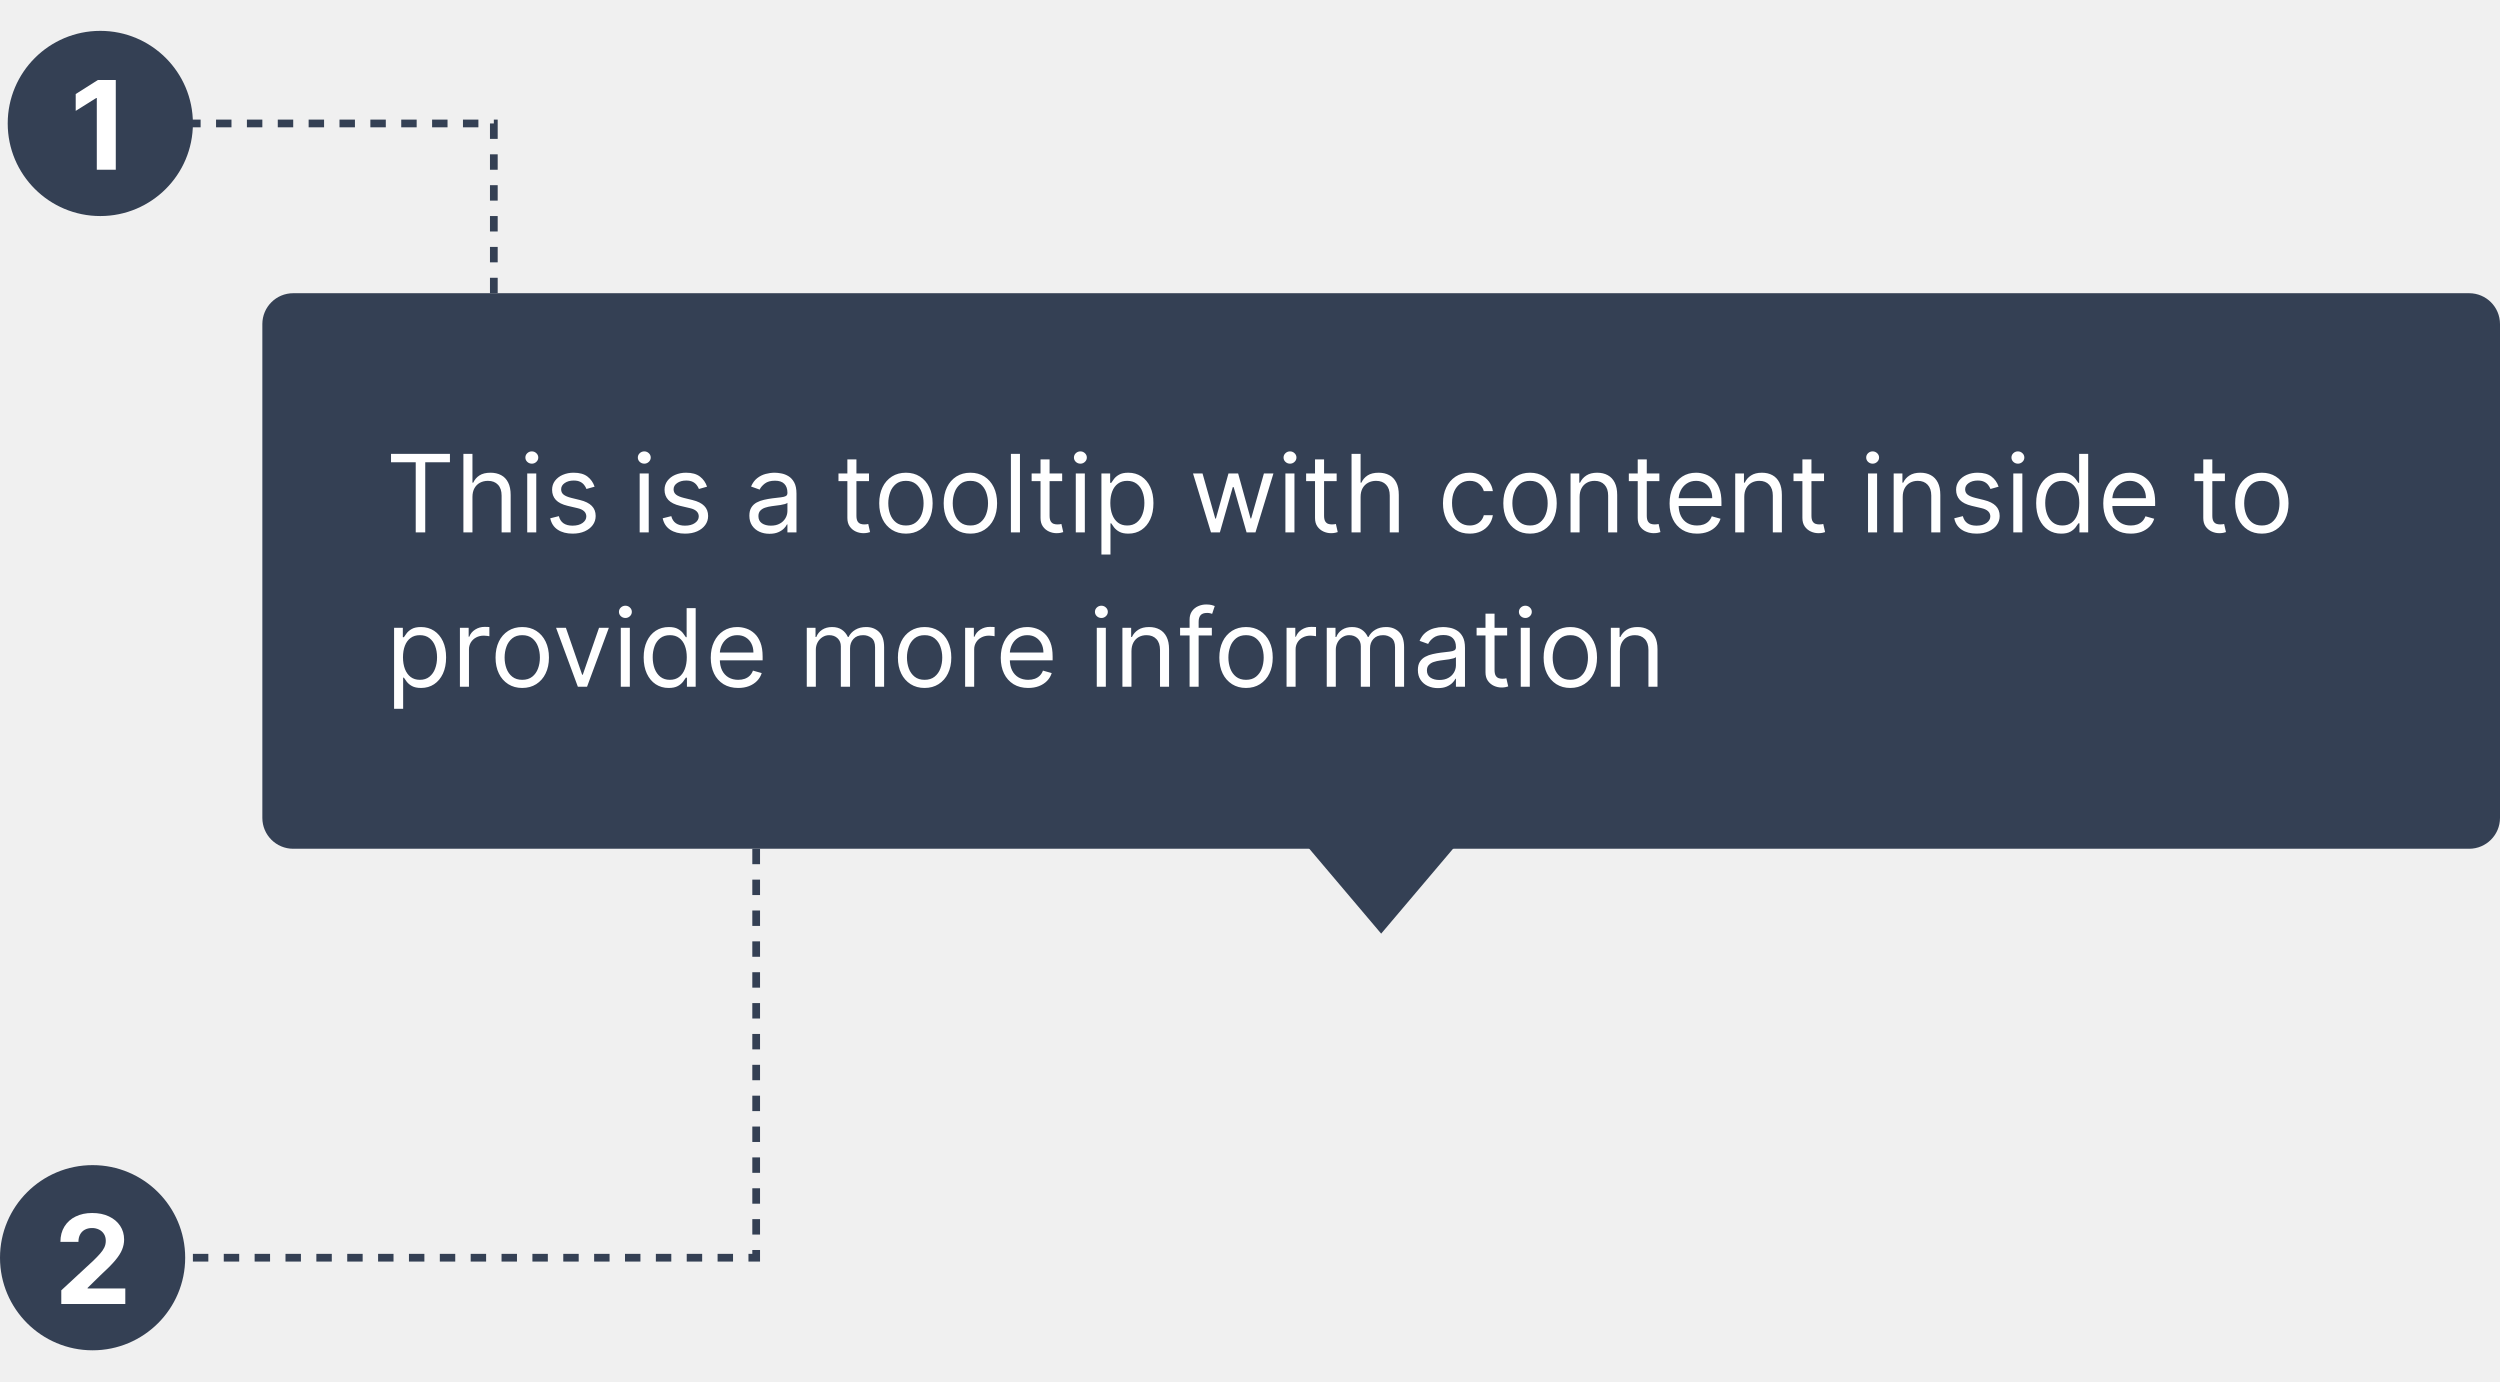
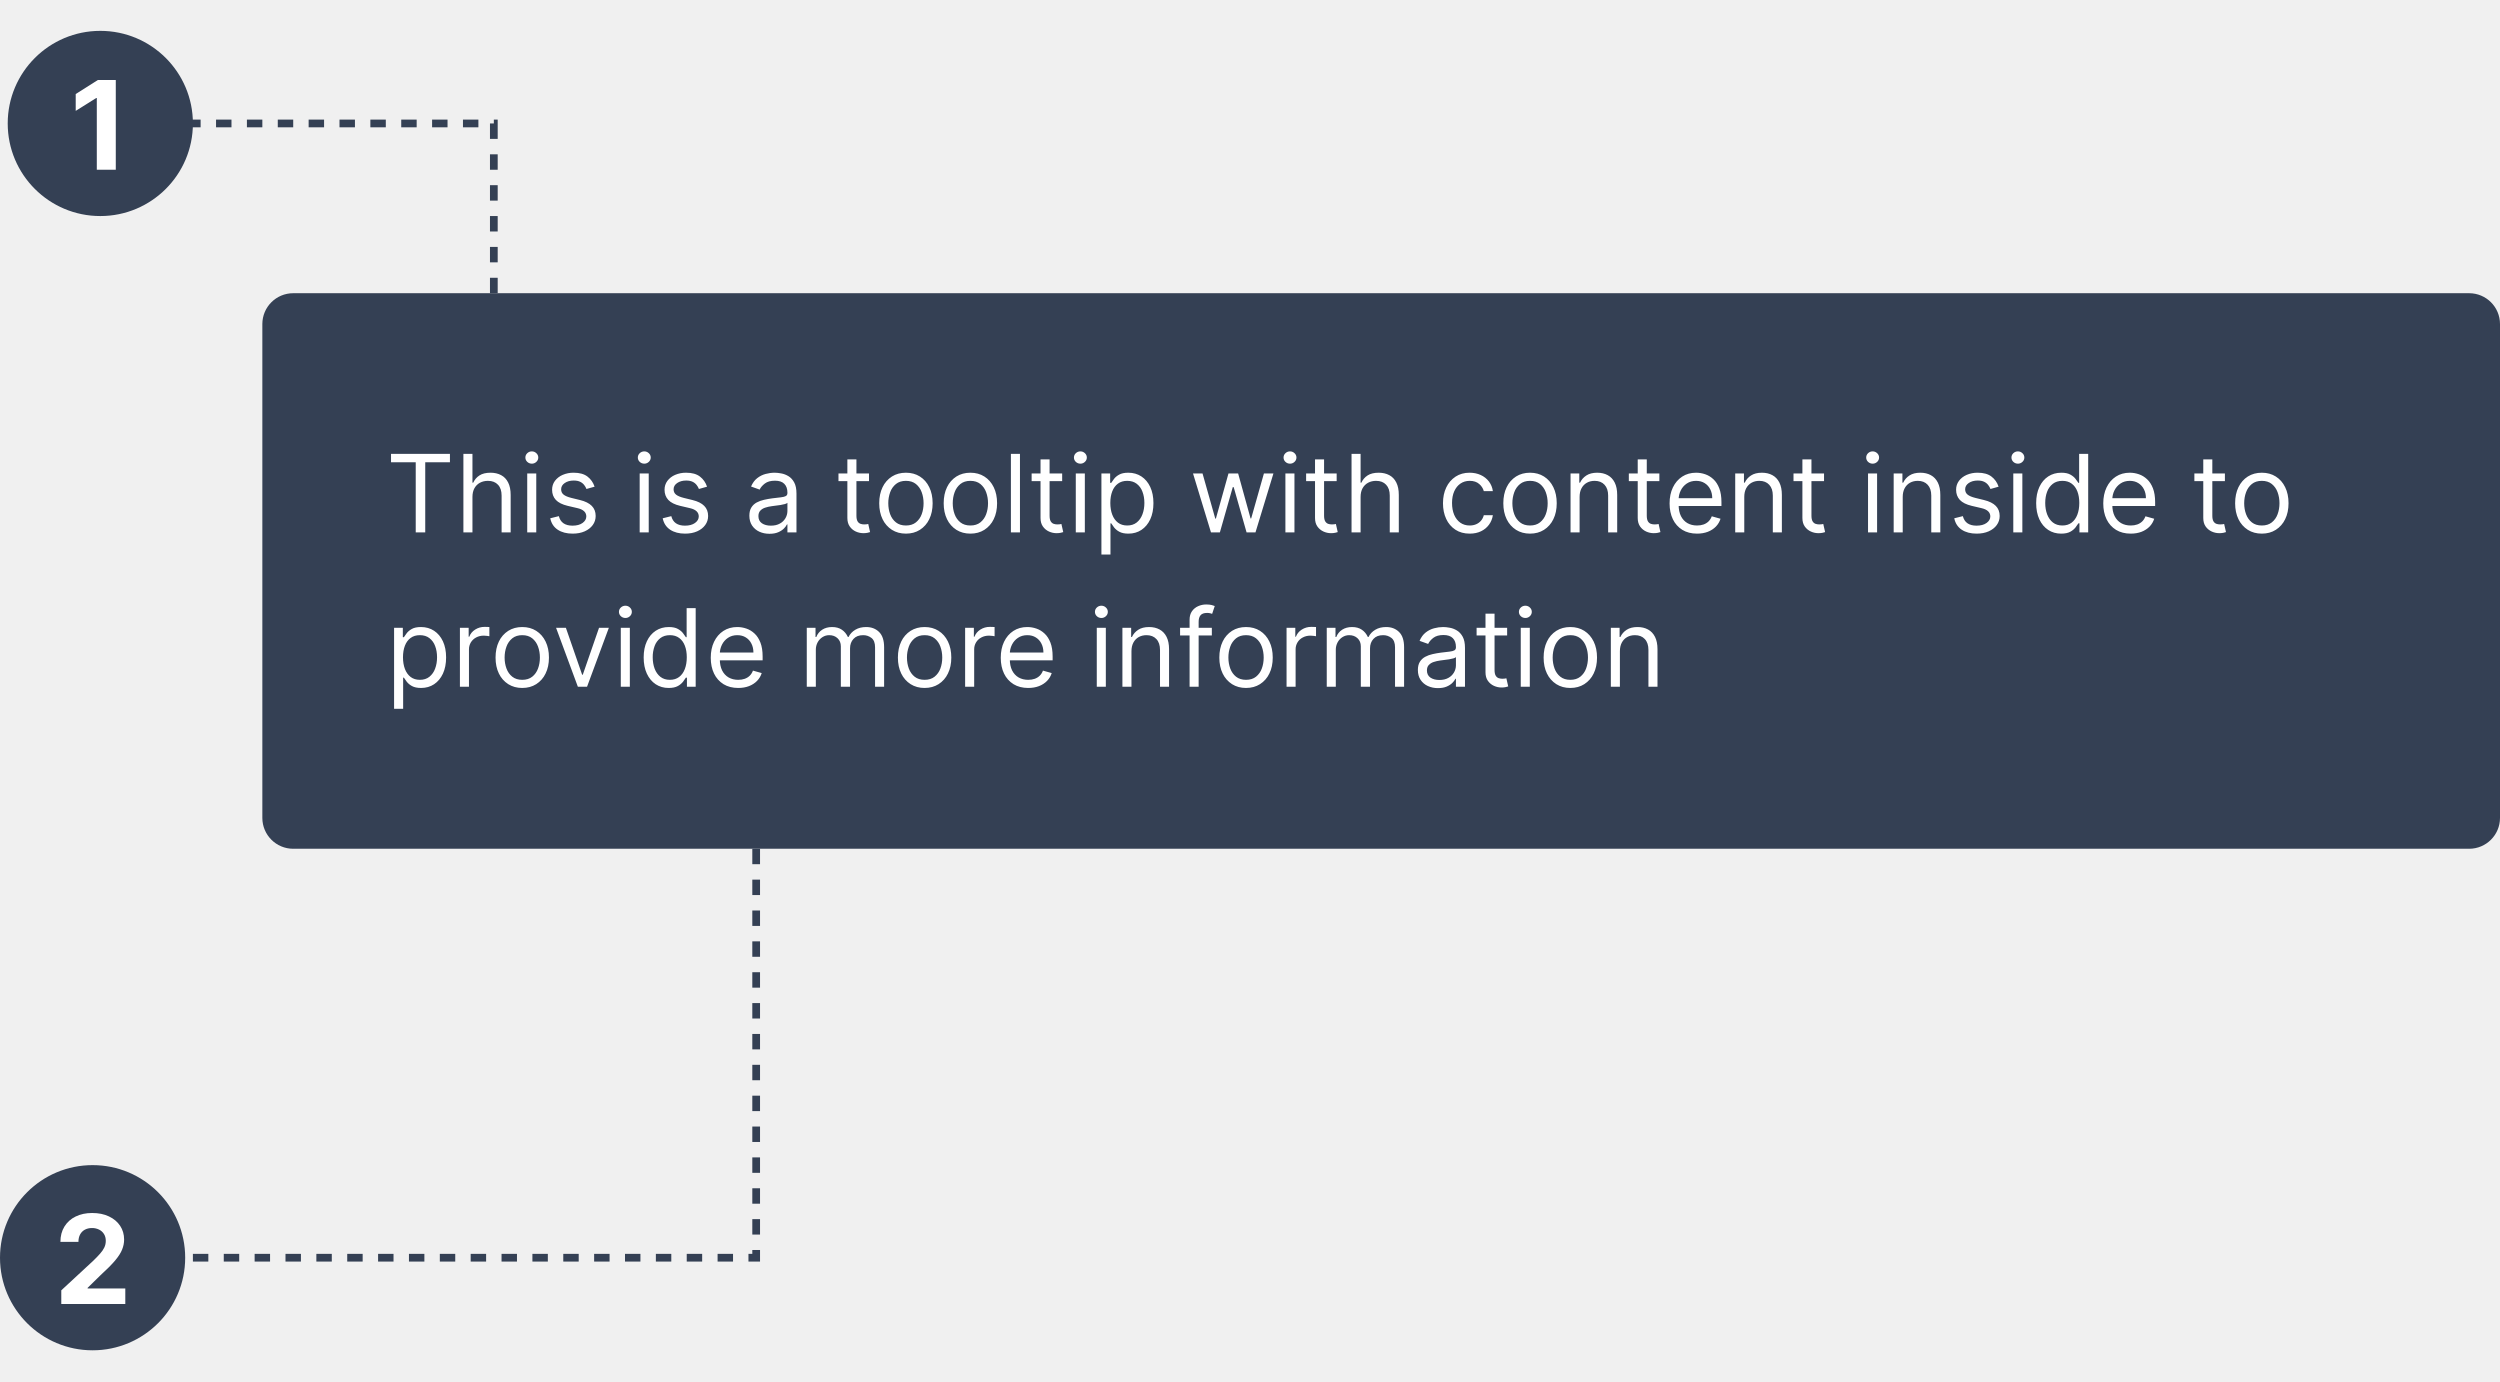
<svg xmlns="http://www.w3.org/2000/svg" width="324" height="179" viewBox="0 0 324 179" fill="none">
  <circle cx="13" cy="16" r="12" fill="#344054" />
  <path d="M15.006 10.364V22h-2.46v-9.301h-.069l-2.665 1.67v-2.181l2.881-1.824h2.313Z" fill="#fff" />
  <circle cx="12" cy="163" r="12" fill="#344054" />
  <path d="M7.943 169v-1.773l4.142-3.835c.352-.341.648-.648.887-.92.242-.273.426-.54.55-.802.126-.265.188-.551.188-.858 0-.34-.077-.634-.233-.88a1.533 1.533 0 0 0-.636-.574 2 2 0 0 0-.915-.205c-.356 0-.667.072-.932.216a1.49 1.49 0 0 0-.613.62c-.144.269-.216.589-.216.96H7.83c0-.762.172-1.422.517-1.983a3.451 3.451 0 0 1 1.448-1.301c.622-.307 1.338-.46 2.148-.46.834 0 1.559.147 2.176.443.622.291 1.104.697 1.45 1.216.344.519.516 1.113.516 1.784 0 .439-.087.873-.261 1.301-.17.428-.476.903-.915 1.426-.44.519-1.059 1.142-1.858 1.869l-1.699 1.665v.08h4.887V169H7.943Z" fill="#fff" />
  <path d="M20 16h44v22M25 163h73V86" stroke="#344054" stroke-dasharray="2 2" />
  <rect x="34" y="38" width="290" height="72" rx="4" fill="#344054" />
  <path d="M50.676 59.912v-1.094h7.636v1.094h-3.201V69h-1.233v-9.088h-3.202Zm10.554 4.494V69h-1.174V58.818h1.174v3.739h.099c.179-.395.447-.708.805-.94.362-.235.842-.353 1.442-.353.52 0 .976.105 1.367.313.392.206.695.522.91.95.219.424.328.965.328 1.62V69h-1.173v-4.773c0-.606-.157-1.075-.472-1.407-.312-.334-.744-.502-1.298-.502-.384 0-.73.081-1.034.244-.302.162-.54.4-.716.71-.172.312-.258.69-.258 1.134ZM68.328 69v-7.636H69.5V69h-1.173Zm.596-8.91a.834.834 0 0 1-.591-.233.75.75 0 0 1-.244-.562.75.75 0 0 1 .244-.561.834.834 0 0 1 .591-.234c.23 0 .425.078.587.234a.744.744 0 0 1 .249.561.744.744 0 0 1-.249.562.817.817 0 0 1-.587.234Zm8.135 2.984-1.054.298a1.953 1.953 0 0 0-.293-.512 1.423 1.423 0 0 0-.517-.417c-.219-.11-.499-.165-.84-.165-.468 0-.857.108-1.169.324-.308.212-.462.482-.462.81 0 .292.106.522.318.691.212.169.544.31.994.423l1.134.278c.683.166 1.191.42 1.526.76.335.339.502.775.502 1.308 0 .438-.126.829-.377 1.174-.25.344-.597.616-1.044.815-.448.199-.968.298-1.562.298-.779 0-1.423-.169-1.934-.507-.51-.338-.833-.832-.969-1.481l1.114-.279c.106.411.306.72.601.925.299.205.688.308 1.168.308.547 0 .982-.116 1.303-.348.325-.235.487-.517.487-.845a.888.888 0 0 0-.278-.666c-.186-.183-.47-.319-.855-.408l-1.273-.298c-.7-.166-1.213-.423-1.541-.77-.325-.352-.487-.791-.487-1.318 0-.431.12-.812.362-1.144a2.47 2.47 0 0 1 1-.78 3.51 3.51 0 0 1 1.442-.284c.755 0 1.349.166 1.78.497.434.332.742.77.924 1.313ZM82.902 69v-7.636h1.173V69h-1.173Zm.597-8.91a.834.834 0 0 1-.592-.233.75.75 0 0 1-.244-.562.75.75 0 0 1 .244-.561.834.834 0 0 1 .592-.234c.228 0 .424.078.586.234a.744.744 0 0 1 .249.561.744.744 0 0 1-.249.562.817.817 0 0 1-.586.234Zm8.134 2.984-1.054.298a1.957 1.957 0 0 0-.293-.512 1.423 1.423 0 0 0-.517-.417c-.219-.11-.499-.165-.84-.165-.468 0-.857.108-1.169.324-.308.212-.462.482-.462.81 0 .292.106.522.318.691.212.169.544.31.995.423l1.133.278c.683.166 1.192.42 1.526.76.335.339.502.775.502 1.308 0 .438-.125.829-.377 1.174-.249.344-.597.616-1.044.815-.448.199-.968.298-1.561.298-.78 0-1.424-.169-1.934-.507-.51-.338-.834-.832-.97-1.481L87 66.892c.106.411.306.72.601.925.299.205.688.308 1.169.308.547 0 .98-.116 1.302-.348.325-.235.487-.517.487-.845a.888.888 0 0 0-.278-.666c-.186-.183-.47-.319-.855-.408l-1.273-.298c-.7-.166-1.213-.423-1.541-.77-.325-.352-.487-.791-.487-1.318 0-.431.12-.812.363-1.144a2.47 2.47 0 0 1 .999-.78 3.51 3.51 0 0 1 1.442-.284c.755 0 1.349.166 1.78.497.434.332.742.77.924 1.313Zm8.09 6.105c-.483 0-.923-.091-1.317-.273a2.26 2.26 0 0 1-.94-.8c-.232-.352-.348-.776-.348-1.274 0-.437.086-.792.259-1.063.172-.276.403-.491.69-.647a3.64 3.64 0 0 1 .955-.348c.352-.08.705-.142 1.059-.189.464-.06.841-.104 1.129-.134.292-.033.504-.088.636-.164.136-.076.204-.209.204-.398v-.04c0-.49-.134-.871-.403-1.143-.265-.272-.667-.408-1.208-.408-.56 0-.999.123-1.317.368-.318.245-.542.507-.671.786l-1.114-.398c.199-.464.464-.825.795-1.084.335-.262.7-.444 1.094-.547a4.54 4.54 0 0 1 1.174-.159c.245 0 .526.03.845.09.321.056.631.174.929.353.302.179.552.449.751.81.199.361.298.845.298 1.452V69h-1.173v-1.034h-.06a2.064 2.064 0 0 1-.397.532c-.186.189-.433.35-.741.482-.308.133-.685.199-1.129.199Zm.18-1.054c.463 0 .854-.091 1.173-.273a1.86 1.86 0 0 0 .974-1.616v-1.074c-.05.06-.159.114-.328.164a5.554 5.554 0 0 1-.577.124 26.387 26.387 0 0 1-1.123.15 4.56 4.56 0 0 0-.856.193 1.474 1.474 0 0 0-.636.393c-.159.172-.239.408-.239.706 0 .408.151.716.453.925.305.205.691.308 1.158.308Zm12.72-6.761v.994h-3.957v-.994h3.957Zm-2.804-1.83h1.174v7.279c0 .33.048.58.144.745a.744.744 0 0 0 .378.328c.156.053.32.08.492.08.129 0 .235-.007.318-.02l.199-.04.239 1.054c-.08.03-.191.06-.333.09-.143.033-.324.05-.542.05a2.37 2.37 0 0 1-.975-.214 1.93 1.93 0 0 1-.785-.652c-.206-.291-.309-.66-.309-1.103v-7.597Zm7.59 9.625c-.69 0-1.295-.164-1.815-.492a3.346 3.346 0 0 1-1.213-1.377c-.288-.59-.433-1.28-.433-2.068 0-.796.145-1.49.433-2.083a3.34 3.34 0 0 1 1.213-1.383c.52-.328 1.125-.492 1.815-.492.689 0 1.292.164 1.809.492.521.328.925.79 1.213 1.383.292.593.438 1.287.438 2.083 0 .788-.146 1.478-.438 2.068a3.291 3.291 0 0 1-1.213 1.377c-.517.328-1.12.492-1.809.492Zm0-1.054c.523 0 .954-.134 1.292-.403a2.38 2.38 0 0 0 .751-1.058c.162-.438.243-.912.243-1.422 0-.51-.081-.986-.243-1.427a2.41 2.41 0 0 0-.751-1.07c-.338-.27-.769-.407-1.292-.407-.524 0-.955.136-1.293.408a2.41 2.41 0 0 0-.751 1.069 4.1 4.1 0 0 0-.243 1.427c0 .51.081.984.243 1.422.163.437.413.79.751 1.058.338.269.769.403 1.293.403Zm8.353 1.054c-.689 0-1.294-.164-1.815-.492a3.346 3.346 0 0 1-1.213-1.377c-.288-.59-.432-1.28-.432-2.068 0-.796.144-1.49.432-2.083a3.34 3.34 0 0 1 1.213-1.383c.521-.328 1.126-.492 1.815-.492.689 0 1.293.164 1.81.492.52.328.924.79 1.213 1.383.291.593.437 1.287.437 2.083 0 .788-.146 1.478-.437 2.068a3.305 3.305 0 0 1-1.213 1.377c-.517.328-1.121.492-1.81.492Zm0-1.054c.524 0 .955-.134 1.293-.403a2.37 2.37 0 0 0 .75-1.058c.163-.438.244-.912.244-1.422 0-.51-.081-.986-.244-1.427a2.4 2.4 0 0 0-.75-1.07c-.338-.27-.769-.407-1.293-.407-.524 0-.954.136-1.293.408a2.4 2.4 0 0 0-.75 1.069c-.163.44-.244.916-.244 1.427 0 .51.081.984.244 1.422.162.437.412.79.75 1.058.339.269.769.403 1.293.403Zm6.425-9.287V69h-1.174V58.818h1.174Zm5.47 2.546v.994h-3.958v-.994h3.958Zm-2.804-1.83h1.173v7.279c0 .33.048.58.144.745.1.163.225.272.378.328.156.053.32.08.492.08.129 0 .235-.007.318-.02l.199-.04.239 1.054c-.08.03-.191.06-.333.09-.143.033-.323.05-.542.05-.332 0-.656-.072-.975-.214a1.942 1.942 0 0 1-.785-.652c-.206-.291-.308-.66-.308-1.103v-7.597ZM139.422 69v-7.636h1.173V69h-1.173Zm.596-8.91a.835.835 0 0 1-.592-.233.751.751 0 0 1-.243-.562.75.75 0 0 1 .243-.561.835.835 0 0 1 .592-.234c.229 0 .424.078.587.234a.746.746 0 0 1 .248.561.745.745 0 0 1-.248.562.818.818 0 0 1-.587.234Zm2.726 11.774v-10.5h1.133v1.213h.14c.086-.133.205-.302.357-.507.156-.21.378-.395.667-.557.291-.166.686-.249 1.183-.249.643 0 1.21.161 1.7.482.491.322.874.778 1.149 1.368.275.59.412 1.286.412 2.088 0 .808-.137 1.51-.412 2.103-.275.59-.657 1.047-1.144 1.372-.487.321-1.049.482-1.685.482-.491 0-.884-.081-1.178-.244a2.198 2.198 0 0 1-.682-.561 7.432 7.432 0 0 1-.367-.527h-.1v4.037h-1.173Zm1.153-6.682c0 .576.085 1.085.254 1.526.169.438.416.78.741 1.03.324.245.722.367 1.193.367.49 0 .9-.13 1.228-.388.331-.261.58-.613.745-1.054.169-.444.254-.938.254-1.481 0-.537-.083-1.021-.249-1.452a2.242 2.242 0 0 0-.74-1.029c-.329-.255-.741-.383-1.238-.383-.478 0-.879.121-1.203.363-.325.239-.571.574-.736 1.004-.166.428-.249.927-.249 1.497ZM156.943 69l-2.327-7.636h1.233l1.65 5.846h.08l1.631-5.846h1.253l1.61 5.826h.08l1.65-5.826h1.233L162.71 69h-1.154l-1.67-5.867h-.119L158.096 69h-1.153Zm9.645 0v-7.636h1.173V69h-1.173Zm.596-8.91a.831.831 0 0 1-.591-.233.749.749 0 0 1-.244-.562c0-.218.081-.406.244-.561a.831.831 0 0 1 .591-.234c.229 0 .424.078.587.234a.746.746 0 0 1 .248.561.745.745 0 0 1-.248.562.818.818 0 0 1-.587.234Zm6.047 1.274v.994h-3.958v-.994h3.958Zm-2.804-1.83h1.173v7.279c0 .33.048.58.144.745.1.163.226.272.378.328.156.053.32.08.492.08.13 0 .236-.007.319-.02l.198-.04.239 1.054c-.08.03-.191.06-.333.09-.143.033-.323.05-.542.05a2.36 2.36 0 0 1-.974-.214 1.939 1.939 0 0 1-.786-.652c-.205-.291-.308-.66-.308-1.103v-7.597Zm5.906 4.872V69h-1.173V58.818h1.173v3.739h.1c.179-.395.447-.708.805-.94.361-.235.842-.353 1.442-.353.52 0 .976.105 1.367.313.391.206.694.522.91.95.218.424.328.965.328 1.62V69h-1.173v-4.773c0-.606-.158-1.075-.473-1.407-.311-.334-.744-.502-1.297-.502-.385 0-.73.081-1.034.244-.302.162-.541.4-.716.71-.173.312-.259.69-.259 1.134Zm14.138 4.753c-.716 0-1.332-.169-1.849-.507a3.312 3.312 0 0 1-1.194-1.397c-.278-.593-.417-1.271-.417-2.033 0-.776.142-1.46.427-2.054a3.384 3.384 0 0 1 1.204-1.397c.517-.338 1.12-.507 1.809-.507.537 0 1.021.1 1.452.298a2.78 2.78 0 0 1 1.059.836 2.6 2.6 0 0 1 .512 1.253h-1.173a1.824 1.824 0 0 0-.597-.925c-.305-.272-.716-.408-1.233-.408-.457 0-.858.12-1.203.358-.341.235-.608.569-.8 1-.189.427-.284.93-.284 1.506 0 .59.093 1.103.279 1.541.188.438.454.777.795 1.02.345.241.749.362 1.213.362.305 0 .582-.053.83-.159.249-.106.459-.258.632-.457.172-.2.295-.438.368-.716h1.173a2.713 2.713 0 0 1-1.521 2.073c-.425.209-.918.313-1.482.313Zm7.82 0c-.689 0-1.294-.164-1.814-.492a3.34 3.34 0 0 1-1.213-1.377c-.289-.59-.433-1.28-.433-2.068 0-.796.144-1.49.433-2.083a3.333 3.333 0 0 1 1.213-1.383c.52-.328 1.125-.492 1.814-.492.69 0 1.293.164 1.81.492.52.328.925.79 1.213 1.383.292.593.438 1.287.438 2.083 0 .788-.146 1.478-.438 2.068a3.298 3.298 0 0 1-1.213 1.377c-.517.328-1.12.492-1.81.492Zm0-1.054c.524 0 .955-.134 1.293-.403a2.38 2.38 0 0 0 .751-1.058c.162-.438.243-.912.243-1.422 0-.51-.081-.986-.243-1.427a2.41 2.41 0 0 0-.751-1.07c-.338-.27-.769-.407-1.293-.407-.523 0-.954.136-1.292.408a2.402 2.402 0 0 0-.751 1.069 4.1 4.1 0 0 0-.244 1.427c0 .51.082.984.244 1.422.162.437.413.79.751 1.058.338.269.769.403 1.292.403Zm6.425-3.699V69h-1.173v-7.636h1.133v1.193h.1c.179-.388.45-.7.815-.935.364-.239.835-.358 1.412-.358.517 0 .969.106 1.357.318.388.21.689.527.905.955.215.424.323.961.323 1.61V69h-1.173v-4.773c0-.6-.156-1.067-.468-1.402-.311-.338-.739-.507-1.282-.507-.375 0-.71.081-1.004.244-.292.162-.523.4-.692.71-.169.312-.253.69-.253 1.134Zm10.337-3.042v.994h-3.957v-.994h3.957Zm-2.804-1.83h1.173v7.279c0 .33.048.58.145.745a.746.746 0 0 0 .377.328c.156.053.32.08.493.08.129 0 .235-.007.318-.02l.199-.04.238 1.054c-.079.03-.19.06-.333.09-.142.033-.323.05-.542.05a2.36 2.36 0 0 1-.974-.214 1.939 1.939 0 0 1-.786-.652c-.205-.291-.308-.66-.308-1.103v-7.597Zm7.689 9.625c-.736 0-1.371-.162-1.904-.487a3.263 3.263 0 0 1-1.228-1.372c-.285-.59-.428-1.276-.428-2.058 0-.783.143-1.472.428-2.069.288-.6.689-1.067 1.203-1.402.517-.338 1.12-.507 1.809-.507.398 0 .791.066 1.179.2.387.132.74.347 1.059.645.318.295.571.686.76 1.174.189.487.284 1.087.284 1.8v.496h-5.887v-1.014h4.693c0-.43-.086-.815-.258-1.153a1.948 1.948 0 0 0-.726-.8c-.312-.196-.679-.294-1.104-.294-.467 0-.871.116-1.213.348a2.286 2.286 0 0 0-.78.895 2.62 2.62 0 0 0-.274 1.183v.677c0 .576.1 1.065.299 1.466.202.398.482.701.84.91.358.205.774.308 1.248.308.308 0 .586-.043.835-.13a1.77 1.77 0 0 0 .651-.397c.182-.179.323-.4.423-.666l1.133.318c-.119.385-.32.723-.601 1.014-.282.289-.63.514-1.044.677-.415.158-.88.238-1.397.238Zm6.12-4.753V69h-1.174v-7.636h1.134v1.193h.099c.179-.388.451-.7.816-.935.364-.239.835-.358 1.412-.358.517 0 .969.106 1.357.318.388.21.689.527.905.955.215.424.323.961.323 1.61V69h-1.173v-4.773c0-.6-.156-1.067-.468-1.402-.311-.338-.739-.507-1.282-.507-.375 0-.71.081-1.005.244-.291.162-.522.4-.691.71-.169.312-.253.69-.253 1.134Zm10.337-3.042v.994h-3.957v-.994h3.957Zm-2.804-1.83h1.173v7.279c0 .33.048.58.144.745.1.163.226.272.378.328.156.053.32.08.492.08.13 0 .236-.007.319-.02l.198-.04.239 1.054c-.079.03-.19.06-.333.09-.143.033-.323.05-.542.05a2.36 2.36 0 0 1-.974-.214 1.939 1.939 0 0 1-.786-.652c-.205-.291-.308-.66-.308-1.103v-7.597ZM242.097 69v-7.636h1.174V69h-1.174Zm.597-8.91a.835.835 0 0 1-.592-.233.751.751 0 0 1-.243-.562.75.75 0 0 1 .243-.561.835.835 0 0 1 .592-.234c.229 0 .424.078.587.234a.746.746 0 0 1 .248.561.745.745 0 0 1-.248.562.818.818 0 0 1-.587.234Zm3.899 4.316V69h-1.173v-7.636h1.133v1.193h.1c.178-.388.45-.7.815-.935.364-.239.835-.358 1.412-.358.517 0 .969.106 1.357.318.388.21.689.527.905.955.215.424.323.961.323 1.61V69h-1.173v-4.773c0-.6-.156-1.067-.468-1.402-.311-.338-.739-.507-1.282-.507-.375 0-.71.081-1.005.244-.291.162-.522.4-.691.71-.169.312-.253.69-.253 1.134Zm12.425-1.332-1.054.298a1.955 1.955 0 0 0-.293-.512 1.421 1.421 0 0 0-.517-.417c-.219-.11-.499-.165-.84-.165-.468 0-.857.108-1.169.324-.308.212-.462.482-.462.81 0 .292.106.522.318.691.212.169.544.31.994.423l1.134.278c.683.166 1.191.42 1.526.76.335.339.502.775.502 1.308 0 .438-.126.829-.378 1.174-.248.344-.596.616-1.044.815-.447.199-.967.298-1.561.298-.779 0-1.423-.169-1.934-.507-.51-.338-.833-.832-.969-1.481l1.114-.279c.106.411.306.72.601.925.298.205.688.308 1.168.308.547 0 .982-.116 1.303-.348.325-.235.487-.517.487-.845a.89.89 0 0 0-.278-.666c-.186-.183-.471-.319-.855-.408l-1.273-.298c-.699-.166-1.213-.423-1.541-.77-.325-.352-.487-.791-.487-1.318 0-.431.121-.812.363-1.144.245-.331.578-.592.999-.78a3.51 3.51 0 0 1 1.442-.284c.755 0 1.349.166 1.779.497.435.332.743.77.925 1.313ZM260.923 69v-7.636h1.174V69h-1.174Zm.597-8.91a.835.835 0 0 1-.592-.233.751.751 0 0 1-.243-.562.75.75 0 0 1 .243-.561.835.835 0 0 1 .592-.234c.229 0 .424.078.587.234a.746.746 0 0 1 .248.561.745.745 0 0 1-.248.562.818.818 0 0 1-.587.234Zm5.609 9.07c-.636 0-1.198-.162-1.685-.483-.487-.325-.868-.782-1.144-1.372-.275-.594-.412-1.295-.412-2.103 0-.802.137-1.498.412-2.088.276-.59.658-1.046 1.149-1.368.49-.321 1.057-.482 1.7-.482.497 0 .89.083 1.178.249.292.162.514.348.667.557.155.205.276.374.363.507h.099v-3.759h1.173V69h-1.133v-1.173h-.139a7.881 7.881 0 0 1-.368.527 2.182 2.182 0 0 1-.681.561c-.295.163-.688.244-1.179.244Zm.159-1.055c.471 0 .869-.123 1.194-.368.324-.248.571-.591.74-1.029.169-.44.254-.95.254-1.526 0-.57-.083-1.07-.249-1.497-.165-.43-.411-.765-.736-1.004-.324-.242-.725-.363-1.203-.363-.497 0-.911.128-1.243.383a2.286 2.286 0 0 0-.74 1.03c-.163.43-.244.914-.244 1.45 0 .544.083 1.038.249 1.482.169.441.417.793.745 1.054.332.259.743.388 1.233.388Zm8.855 1.054c-.736 0-1.371-.162-1.904-.487a3.263 3.263 0 0 1-1.228-1.372c-.285-.59-.428-1.276-.428-2.058 0-.783.143-1.472.428-2.069.288-.6.689-1.067 1.203-1.402.517-.338 1.12-.507 1.809-.507.398 0 .791.066 1.179.2.387.132.74.347 1.059.645.318.295.571.686.76 1.174.189.487.284 1.087.284 1.8v.496h-5.887v-1.014h4.694c0-.43-.087-.815-.259-1.153a1.948 1.948 0 0 0-.726-.8c-.311-.196-.679-.294-1.104-.294-.467 0-.871.116-1.213.348a2.286 2.286 0 0 0-.78.895 2.633 2.633 0 0 0-.274 1.183v.677c0 .576.1 1.065.299 1.466.202.398.482.701.84.91.358.205.774.308 1.248.308.308 0 .586-.043.835-.13a1.77 1.77 0 0 0 .651-.397c.183-.179.323-.4.423-.666l1.133.318a2.505 2.505 0 0 1-.601 1.014c-.282.289-.63.514-1.044.677-.415.158-.88.238-1.397.238Zm12.205-7.795v.994h-3.957v-.994h3.957Zm-2.804-1.83h1.173v7.279c0 .33.048.58.145.745a.746.746 0 0 0 .377.328c.156.053.32.08.493.08.129 0 .235-.007.318-.02l.199-.04.238 1.054c-.079.03-.19.06-.333.09-.142.033-.323.05-.542.05a2.36 2.36 0 0 1-.974-.214 1.939 1.939 0 0 1-.786-.652c-.205-.291-.308-.66-.308-1.103v-7.597Zm7.589 9.625c-.689 0-1.294-.164-1.814-.492a3.342 3.342 0 0 1-1.214-1.377c-.288-.59-.432-1.28-.432-2.068 0-.796.144-1.49.432-2.083.292-.594.696-1.055 1.214-1.383.52-.328 1.125-.492 1.814-.492.69 0 1.293.164 1.81.492.52.328.925.79 1.213 1.383.292.593.437 1.287.437 2.083 0 .788-.145 1.478-.437 2.068a3.298 3.298 0 0 1-1.213 1.377c-.517.328-1.12.492-1.81.492Zm0-1.054c.524 0 .955-.134 1.293-.403a2.37 2.37 0 0 0 .75-1.058c.163-.438.244-.912.244-1.422 0-.51-.081-.986-.244-1.427a2.4 2.4 0 0 0-.75-1.07c-.338-.27-.769-.407-1.293-.407-.524 0-.954.136-1.292.408a2.394 2.394 0 0 0-.751 1.069c-.163.44-.244.916-.244 1.427 0 .51.081.984.244 1.422.162.437.412.79.751 1.058.338.269.768.403 1.292.403ZM51.073 91.864v-10.5h1.134v1.213h.14c.086-.133.205-.302.358-.507.155-.21.377-.395.666-.557.291-.166.686-.249 1.183-.249.643 0 1.21.161 1.7.482.49.322.874.778 1.149 1.368.275.59.412 1.286.412 2.088 0 .808-.137 1.51-.412 2.103-.275.59-.657 1.047-1.144 1.372-.487.321-1.049.482-1.685.482-.49 0-.883-.081-1.178-.244a2.184 2.184 0 0 1-.681-.561 7.527 7.527 0 0 1-.368-.527h-.1v4.037h-1.173Zm1.154-6.682c0 .576.085 1.085.254 1.526.169.438.416.78.74 1.03.325.245.723.367 1.194.367.49 0 .9-.13 1.228-.388a2.37 2.37 0 0 0 .745-1.054c.17-.444.254-.938.254-1.481 0-.537-.083-1.021-.248-1.452a2.243 2.243 0 0 0-.741-1.029c-.328-.255-.741-.383-1.238-.383-.477 0-.879.121-1.203.363-.325.239-.57.573-.736 1.004-.166.428-.249.927-.249 1.497ZM59.605 89v-7.636h1.134v1.153h.08c.138-.378.39-.684.755-.92a2.224 2.224 0 0 1 1.233-.353c.086 0 .194.002.323.005a5.3 5.3 0 0 1 .293.015v1.193c-.04-.01-.13-.024-.273-.044a2.691 2.691 0 0 0-.443-.035c-.37 0-.702.078-.994.234a1.762 1.762 0 0 0-.686.636 1.715 1.715 0 0 0-.249.92V89h-1.173Zm8.079.16c-.69 0-1.294-.165-1.815-.493a3.345 3.345 0 0 1-1.213-1.377c-.288-.59-.432-1.28-.432-2.068 0-.796.144-1.49.432-2.084a3.338 3.338 0 0 1 1.213-1.382c.52-.328 1.126-.492 1.815-.492.69 0 1.293.164 1.81.492.52.329.924.79 1.213 1.382.291.594.437 1.288.437 2.084 0 .788-.146 1.478-.437 2.068a3.298 3.298 0 0 1-1.213 1.377c-.517.328-1.12.492-1.81.492Zm0-1.055c.524 0 .954-.134 1.293-.403.338-.268.588-.621.75-1.058.163-.438.244-.912.244-1.422 0-.51-.081-.986-.244-1.427a2.405 2.405 0 0 0-.75-1.07c-.339-.27-.77-.407-1.293-.407-.524 0-.955.136-1.293.408a2.405 2.405 0 0 0-.75 1.069c-.163.44-.244.916-.244 1.427 0 .51.081.984.244 1.422.162.437.412.79.75 1.058.338.269.77.403 1.293.403Zm11.222-6.741L76.082 89H74.89l-2.824-7.636h1.273l2.108 6.085h.08l2.107-6.085h1.273ZM80.455 89v-7.636h1.173V89h-1.173Zm.596-8.91a.834.834 0 0 1-.591-.233.75.75 0 0 1-.244-.561.75.75 0 0 1 .244-.562.834.834 0 0 1 .591-.234c.229 0 .425.078.587.234a.744.744 0 0 1 .248.562.743.743 0 0 1-.248.561.817.817 0 0 1-.587.234Zm5.61 9.07c-.637 0-1.199-.162-1.686-.483-.487-.325-.868-.782-1.143-1.372-.275-.594-.413-1.295-.413-2.103 0-.802.138-1.498.413-2.088.275-.59.658-1.046 1.148-1.368.49-.321 1.057-.482 1.7-.482.498 0 .89.083 1.179.249.291.162.513.348.666.557.156.205.277.374.363.507h.1v-3.759h1.172V89h-1.133v-1.173h-.14a7.133 7.133 0 0 1-.367.527 2.18 2.18 0 0 1-.681.561c-.295.163-.688.244-1.178.244Zm.159-1.055c.47 0 .868-.123 1.193-.368.325-.248.572-.591.74-1.029.17-.44.254-.95.254-1.526 0-.57-.083-1.07-.249-1.497-.165-.43-.41-.765-.735-1.004-.325-.242-.726-.363-1.203-.363-.498 0-.912.128-1.243.383a2.292 2.292 0 0 0-.741 1.03 4.09 4.09 0 0 0-.244 1.45c0 .544.083 1.038.249 1.482.169.441.418.793.746 1.054.331.259.742.388 1.233.388Zm8.854 1.054c-.736 0-1.37-.162-1.904-.487a3.27 3.27 0 0 1-1.228-1.372c-.285-.59-.428-1.276-.428-2.058 0-.783.143-1.472.428-2.069.288-.6.69-1.067 1.203-1.402.517-.338 1.12-.507 1.81-.507.397 0 .79.067 1.178.2.388.132.74.347 1.059.645.318.295.572.687.76 1.174.19.487.284 1.087.284 1.8v.496H92.95v-1.014h4.693c0-.43-.086-.815-.259-1.153a1.949 1.949 0 0 0-.726-.8c-.311-.196-.68-.294-1.103-.294-.468 0-.872.116-1.213.348a2.29 2.29 0 0 0-.78.895 2.629 2.629 0 0 0-.274 1.183v.677c0 .576.1 1.065.298 1.466.202.398.482.701.84.91.358.205.774.308 1.248.308.308 0 .587-.043.835-.13.252-.089.47-.221.651-.397.183-.179.324-.4.423-.666l1.134.318a2.51 2.51 0 0 1-.602 1.014c-.282.289-.63.514-1.044.677-.414.158-.88.238-1.397.238Zm8.884-.159v-7.636h1.134v1.193h.099a1.92 1.92 0 0 1 .771-.95c.354-.228.78-.343 1.277-.343.504 0 .924.115 1.258.343.338.226.602.542.791.95h.079c.196-.395.489-.708.88-.94.391-.235.86-.353 1.407-.353.683 0 1.242.214 1.676.642.434.424.651 1.085.651 1.983V89h-1.173v-5.11c0-.564-.154-.967-.463-1.209a1.71 1.71 0 0 0-1.088-.363c-.537 0-.953.163-1.248.487-.295.322-.443.73-.443 1.223V89h-1.193v-5.23c0-.434-.141-.784-.423-1.05-.281-.268-.644-.402-1.088-.402-.305 0-.59.081-.855.244a1.845 1.845 0 0 0-.637.676 1.997 1.997 0 0 0-.238.99V89h-1.174Zm15.27.16c-.689 0-1.294-.165-1.814-.493a3.34 3.34 0 0 1-1.213-1.377c-.289-.59-.433-1.28-.433-2.068 0-.796.144-1.49.433-2.084a3.333 3.333 0 0 1 1.213-1.382c.52-.328 1.125-.492 1.814-.492.69 0 1.293.164 1.81.492.52.329.925.79 1.213 1.382.292.594.438 1.288.438 2.084 0 .788-.146 1.478-.438 2.068a3.298 3.298 0 0 1-1.213 1.377c-.517.328-1.12.492-1.81.492Zm0-1.055c.524 0 .955-.134 1.293-.403a2.38 2.38 0 0 0 .751-1.058c.162-.438.243-.912.243-1.422 0-.51-.081-.986-.243-1.427a2.41 2.41 0 0 0-.751-1.07c-.338-.27-.769-.407-1.293-.407-.523 0-.954.136-1.292.408a2.41 2.41 0 0 0-.751 1.069 4.1 4.1 0 0 0-.243 1.427c0 .51.081.984.243 1.422.163.437.413.79.751 1.058.338.269.769.403 1.292.403Zm5.252.895v-7.636h1.133v1.153h.08c.139-.378.391-.684.755-.92a2.227 2.227 0 0 1 1.233-.353c.087 0 .194.002.324.005.129.004.227.009.293.015v1.193a3.46 3.46 0 0 0-.274-.044 2.681 2.681 0 0 0-.442-.035c-.371 0-.703.078-.994.234a1.712 1.712 0 0 0-.935 1.556V89h-1.173Zm8.178.16c-.736 0-1.371-.163-1.904-.488a3.27 3.27 0 0 1-1.228-1.372c-.285-.59-.428-1.276-.428-2.058 0-.783.143-1.472.428-2.069.288-.6.689-1.067 1.203-1.402.517-.338 1.12-.507 1.81-.507.397 0 .79.067 1.178.2.388.132.741.347 1.059.645.318.295.572.687.761 1.174.188.487.283 1.087.283 1.8v.496h-5.886v-1.014h4.693c0-.43-.086-.815-.259-1.153a1.948 1.948 0 0 0-.726-.8c-.311-.196-.679-.294-1.103-.294-.468 0-.872.116-1.213.348a2.289 2.289 0 0 0-.781.895 2.632 2.632 0 0 0-.273 1.183v.677c0 .576.099 1.065.298 1.466.202.398.482.701.84.91.358.205.774.308 1.248.308.308 0 .587-.043.835-.13a1.77 1.77 0 0 0 .651-.397c.183-.179.324-.4.423-.666l1.134.318a2.51 2.51 0 0 1-.602 1.014c-.282.289-.63.514-1.044.677-.414.158-.88.238-1.397.238Zm8.884-.16v-7.636h1.174V89h-1.174Zm.597-8.91a.835.835 0 0 1-.592-.233.751.751 0 0 1-.243-.561c0-.22.081-.407.243-.562a.835.835 0 0 1 .592-.234c.229 0 .424.078.586.234a.743.743 0 0 1 .249.562.743.743 0 0 1-.249.561.814.814 0 0 1-.586.234Zm3.899 4.316V89h-1.174v-7.636h1.134v1.193h.099c.179-.388.451-.7.816-.935.364-.239.835-.358 1.412-.358.517 0 .969.106 1.357.318.388.21.689.527.905.955.215.424.323.961.323 1.61V89h-1.173v-4.773c0-.6-.156-1.067-.468-1.402-.311-.338-.739-.507-1.282-.507-.375 0-.71.081-1.005.244-.291.162-.522.4-.691.71-.169.312-.253.69-.253 1.134Zm10.417-3.042v.994h-4.117v-.994h4.117ZM154.171 89v-8.69c0-.438.103-.802.308-1.094.206-.292.473-.51.801-.656a2.527 2.527 0 0 1 1.039-.22c.288 0 .523.024.706.07.182.047.318.09.407.13l-.338 1.014a5.404 5.404 0 0 0-.248-.075 1.513 1.513 0 0 0-.408-.044c-.388 0-.668.097-.84.293-.169.196-.254.482-.254.86V89h-1.173Zm7.316.16c-.69 0-1.295-.165-1.815-.493a3.346 3.346 0 0 1-1.213-1.377c-.288-.59-.433-1.28-.433-2.068 0-.796.145-1.49.433-2.084a3.34 3.34 0 0 1 1.213-1.382c.52-.328 1.125-.492 1.815-.492.689 0 1.292.164 1.809.492.521.329.925.79 1.213 1.382.292.594.438 1.288.438 2.084 0 .788-.146 1.478-.438 2.068a3.291 3.291 0 0 1-1.213 1.377c-.517.328-1.12.492-1.809.492Zm0-1.055c.523 0 .954-.134 1.292-.403a2.37 2.37 0 0 0 .751-1.058c.162-.438.244-.912.244-1.422 0-.51-.082-.986-.244-1.427a2.402 2.402 0 0 0-.751-1.07c-.338-.27-.769-.407-1.292-.407-.524 0-.955.136-1.293.408a2.41 2.41 0 0 0-.751 1.069 4.1 4.1 0 0 0-.243 1.427c0 .51.081.984.243 1.422.163.437.413.79.751 1.058.338.269.769.403 1.293.403Zm5.251.895v-7.636h1.133v1.153h.08c.139-.378.391-.684.756-.92a2.222 2.222 0 0 1 1.233-.353c.086 0 .194.002.323.005.129.004.227.009.293.015v1.193a3.492 3.492 0 0 0-.273-.044 2.703 2.703 0 0 0-.443-.035c-.371 0-.702.078-.994.234a1.712 1.712 0 0 0-.935 1.556V89h-1.173Zm5.209 0v-7.636h1.133v1.193h.1a1.92 1.92 0 0 1 .77-.95c.355-.228.781-.343 1.278-.343.504 0 .923.115 1.258.343.338.226.602.542.79.95h.08c.196-.395.489-.708.88-.94.391-.235.86-.353 1.407-.353.683 0 1.241.214 1.675.642.435.424.652 1.085.652 1.983V89h-1.174v-5.11c0-.564-.154-.967-.462-1.209a1.711 1.711 0 0 0-1.089-.363c-.537 0-.953.163-1.248.487-.295.322-.442.73-.442 1.223V89h-1.193v-5.23c0-.434-.141-.784-.423-1.05-.282-.268-.645-.402-1.089-.402-.305 0-.59.081-.855.244a1.834 1.834 0 0 0-.636.676 1.997 1.997 0 0 0-.239.99V89h-1.173Zm14.415.179a3.1 3.1 0 0 1-1.317-.273 2.258 2.258 0 0 1-.94-.8c-.232-.352-.348-.776-.348-1.274 0-.437.086-.792.258-1.063.173-.276.403-.491.691-.647.289-.156.607-.272.955-.348.351-.08.704-.142 1.059-.189.464-.06.84-.104 1.129-.134.291-.033.503-.088.636-.164.136-.076.204-.209.204-.398v-.04c0-.49-.134-.871-.403-1.143-.265-.272-.668-.408-1.208-.408-.56 0-.999.123-1.318.368-.318.246-.541.507-.671.786l-1.113-.398c.199-.464.464-.825.795-1.084a2.978 2.978 0 0 1 1.094-.547 4.546 4.546 0 0 1 1.173-.159c.245 0 .527.03.845.09.322.056.632.174.93.353.302.179.552.449.751.81.199.361.298.845.298 1.452V89h-1.173v-1.034h-.06a2.047 2.047 0 0 1-.398.532c-.185.189-.432.35-.74.482-.309.133-.685.199-1.129.199Zm.179-1.054c.464 0 .855-.091 1.173-.273a1.863 1.863 0 0 0 .975-1.616v-1.074c-.05.06-.159.114-.328.164a5.554 5.554 0 0 1-.577.124 27.129 27.129 0 0 1-1.124.15c-.305.04-.59.104-.855.193a1.47 1.47 0 0 0-.636.393c-.159.172-.239.408-.239.706 0 .408.151.716.453.925.305.205.691.308 1.158.308Zm8.784-6.761v.994h-3.958v-.994h3.958Zm-2.804-1.83h1.173v7.278c0 .332.048.58.144.746.1.163.225.272.378.328.156.053.32.08.492.08.129 0 .235-.007.318-.02l.199-.04.239 1.054c-.08.03-.191.06-.333.09-.143.033-.323.05-.542.05-.332 0-.656-.072-.975-.214a1.936 1.936 0 0 1-.785-.652c-.206-.291-.308-.66-.308-1.103v-7.597ZM197.089 89v-7.636h1.174V89h-1.174Zm.597-8.91a.835.835 0 0 1-.592-.233.751.751 0 0 1-.243-.561c0-.22.081-.407.243-.562a.835.835 0 0 1 .592-.234c.229 0 .424.078.587.234a.746.746 0 0 1 .248.562.745.745 0 0 1-.248.561.818.818 0 0 1-.587.234Zm5.828 9.07c-.689 0-1.294-.165-1.815-.493a3.346 3.346 0 0 1-1.213-1.377c-.288-.59-.432-1.28-.432-2.068 0-.796.144-1.49.432-2.084a3.34 3.34 0 0 1 1.213-1.382c.521-.328 1.126-.492 1.815-.492.689 0 1.293.164 1.81.492.52.329.924.79 1.213 1.382.291.594.437 1.288.437 2.084 0 .788-.146 1.478-.437 2.068a3.305 3.305 0 0 1-1.213 1.377c-.517.328-1.121.492-1.81.492Zm0-1.055c.524 0 .955-.134 1.293-.403a2.37 2.37 0 0 0 .75-1.058c.163-.438.244-.912.244-1.422 0-.51-.081-.986-.244-1.427a2.4 2.4 0 0 0-.75-1.07c-.338-.27-.769-.407-1.293-.407-.524 0-.955.136-1.293.408a2.4 2.4 0 0 0-.75 1.069c-.163.44-.244.916-.244 1.427 0 .51.081.984.244 1.422.162.437.412.79.75 1.058.338.269.769.403 1.293.403Zm6.425-3.699V89h-1.174v-7.636h1.134v1.193h.099c.179-.388.451-.7.816-.935.364-.239.835-.358 1.411-.358.518 0 .97.106 1.358.318.388.21.689.527.905.955.215.424.323.961.323 1.61V89h-1.174v-4.773c0-.6-.155-1.067-.467-1.402-.311-.338-.739-.507-1.283-.507-.374 0-.709.081-1.004.244-.291.162-.522.4-.691.71-.169.312-.253.69-.253 1.134Z" fill="#fff" />
-   <path d="m179 121 9.526-11.25h-19.052L179 121Z" fill="#344054" />
</svg>
